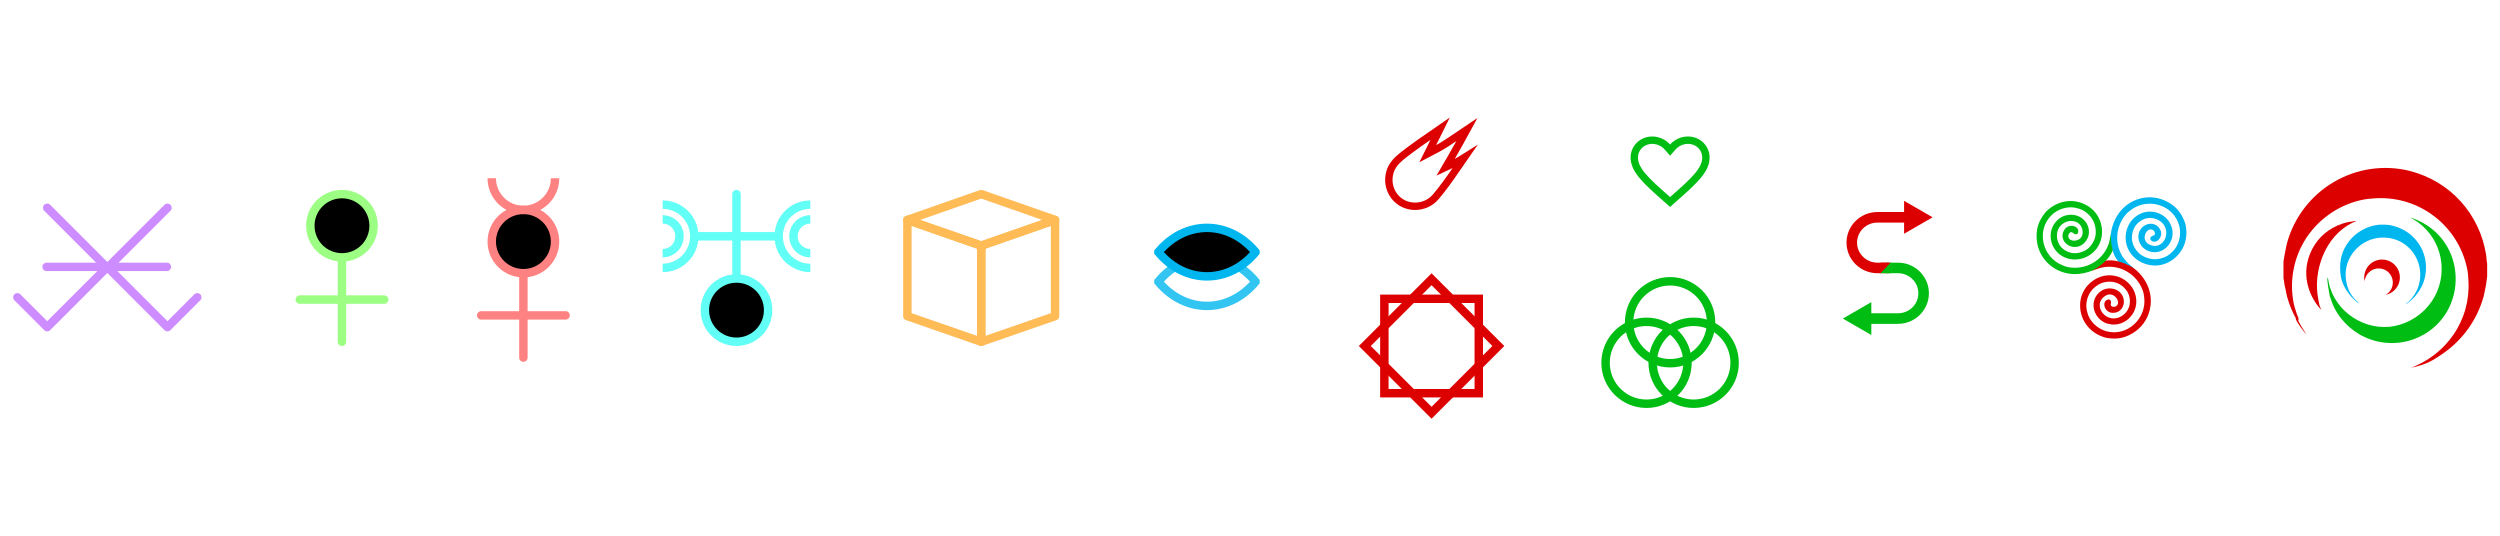
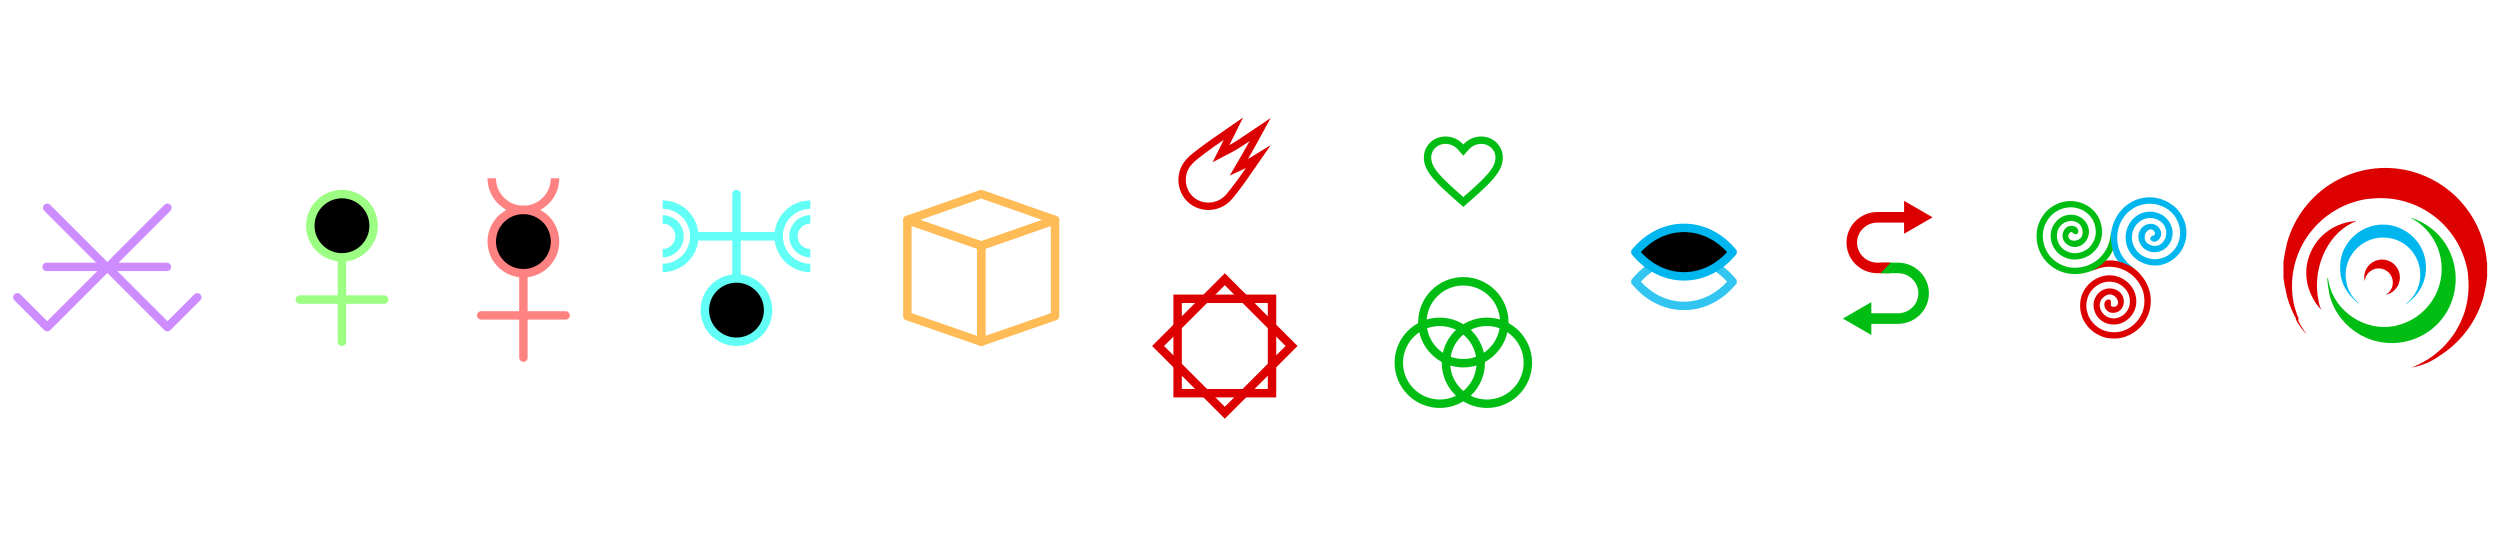
<svg xmlns="http://www.w3.org/2000/svg" width="1185" height="254" viewBox="0 0 1185 254" fill="none">
  <path d="M22.376 98.5L50.66 126.784L22.376 155.069L8.234 140.926" stroke="#CD8CFF" stroke-width="4" stroke-linecap="round" stroke-linejoin="round" />
  <path d="M79.376 98.5L51.092 126.784L79.376 155.069L93.518 140.926" stroke="#CD8CFF" stroke-width="4" stroke-linecap="round" stroke-linejoin="round" />
  <path d="M22.092 126.5L79.092 126.5" stroke="#CD8CFF" stroke-width="4" stroke-linecap="round" />
  <path d="M162.092 122L162.092 162" stroke="#9CFF84" stroke-width="4" stroke-linecap="round" />
  <path d="M142.092 142H182.092" stroke="#9CFF84" stroke-width="4" stroke-linecap="round" />
  <circle cx="162.092" cy="107" r="15" fill="black" stroke="#9CFF84" stroke-width="4" />
  <path d="M248.092 129.5L248.092 169.5" stroke="#FF8282" stroke-width="4" stroke-linecap="round" />
  <path d="M228.092 149.5H268.092" stroke="#FF8282" stroke-width="4" stroke-linecap="round" />
  <circle cx="248.092" cy="114.5" r="15" fill="black" stroke="#FF8282" stroke-width="4" />
  <path d="M263.092 84.5C263.092 92.784 256.376 99.5 248.092 99.5C239.808 99.5 233.092 92.784 233.092 84.5" stroke="#FF8282" stroke-width="4" />
  <path d="M349.092 132L349.092 92" stroke="#62FFF6" stroke-width="4" stroke-linecap="round" />
  <path d="M369.092 112L329.092 112" stroke="#62FFF6" stroke-width="4" stroke-linecap="round" />
  <circle cx="349.092" cy="147" r="15" transform="rotate(180 349.092 147)" fill="black" stroke="#62FFF6" stroke-width="4" />
  <path d="M314.092 97C322.376 97 329.092 103.716 329.092 112C329.092 120.284 322.376 127 314.092 127" stroke="#62FFF6" stroke-width="4" />
  <path d="M384.092 97C375.808 97 369.092 103.716 369.092 112C369.092 120.284 375.808 127 384.092 127" stroke="#62FFF6" stroke-width="4" />
  <path d="M384.092 104C379.674 104 376.092 107.582 376.092 112C376.092 116.418 379.674 120 384.092 120" stroke="#62FFF6" stroke-width="4" />
  <path d="M314.092 120C318.51 120 322.092 116.418 322.092 112C322.092 107.582 318.51 104 314.092 104" stroke="#62FFF6" stroke-width="4" />
  <path d="M430.092 104.25L465.092 116.393V162L430.092 149.857V104.25Z" stroke="#FFBB56" stroke-width="4" stroke-linecap="round" stroke-linejoin="round" />
  <path d="M500.092 104.25L465.092 116.393V162L500.092 149.857V104.25Z" stroke="#FFBB56" stroke-width="4" stroke-linecap="round" stroke-linejoin="round" />
  <path d="M465.092 92L500.092 104.25L465.092 116.5L430.092 104.25L465.092 92Z" stroke="#FFBB56" stroke-width="4" stroke-linecap="round" stroke-linejoin="round" />
-   <path opacity="0.8" d="M549.092 133.58C561.792 148.806 582.391 148.806 595.092 133.58V133.419C582.391 118.194 561.792 118.194 549.092 133.419V133.58Z" stroke="#00B6EF" stroke-width="4" stroke-miterlimit="10" />
-   <path d="M549.092 119.58C561.792 134.806 582.391 134.806 595.092 119.58V119.419C582.391 104.194 561.792 104.194 549.092 119.419V119.58Z" fill="black" stroke="#00B6EF" stroke-width="4" stroke-miterlimit="10" />
-   <path d="M679.153 68.001L676.742 72.85L681.535 70.329C683.809 69.133 686.945 67.054 690.349 64.753C691.956 63.666 693.634 62.522 695.337 61.376C692.937 65.765 690.552 70.133 688.041 74.443L685.227 79.274L690.293 76.91C690.802 76.672 691.52 76.24 692.138 75.859L693.824 74.813L693.832 74.808C693.928 74.75 694.024 74.692 694.12 74.633C692.699 76.668 691.309 78.711 689.919 80.729C686.917 85.089 683.906 89.354 680.518 93.326C675.442 99.276 665.909 99.317 661.021 93.141L660.791 92.843C658.8 90.128 657.958 86.74 658.446 83.409C659.288 77.751 662.913 75.192 667.878 71.392C671.18 68.896 674.593 66.544 678.044 64.178C679.565 63.135 681.093 62.087 682.619 61.027L679.153 68.001Z" stroke="#DD0000" stroke-width="3.5" stroke-miterlimit="16" />
-   <rect x="656.188" y="141.628" width="44.75" height="44.75" stroke="#DD0000" stroke-width="4" />
-   <rect x="678.562" y="132.359" width="44.75" height="44.75" transform="rotate(45 678.562 132.359)" stroke="#DD0000" stroke-width="4" />
-   <path d="M800.05 66.446C804.899 66.446 808.599 70.112 808.599 74.701C808.599 77.547 807.297 80.276 804.621 83.454C801.927 86.653 798.039 90.082 793.182 94.361L793.18 94.364L791.619 95.744L790.065 94.38H790.066C785.208 90.092 781.321 86.658 778.626 83.456C775.95 80.275 774.648 77.547 774.648 74.701C774.648 70.112 778.348 66.446 783.197 66.446C785.944 66.446 788.594 67.696 790.308 69.651L791.624 71.153L792.939 69.651C794.653 67.696 797.303 66.446 800.05 66.446Z" stroke="#00BD13" stroke-width="3.5" />
-   <circle cx="791.624" cy="152.75" r="19.417" stroke="#00BD13" stroke-width="4" />
-   <circle cx="802.797" cy="171.957" r="19.417" transform="rotate(90 802.797 171.957)" stroke="#00BD13" stroke-width="4" />
-   <circle cx="780.454" cy="171.957" r="19.417" transform="rotate(90 780.454 171.957)" stroke="#00BD13" stroke-width="4" />
+   <path d="M581.153 68.001L578.742 72.85L583.535 70.329C585.809 69.133 588.945 67.054 592.349 64.753C593.956 63.666 595.634 62.522 597.337 61.376C594.937 65.765 592.552 70.133 590.041 74.443L587.227 79.274L592.293 76.91C592.802 76.672 593.52 76.24 594.138 75.859L595.824 74.813L595.832 74.808C595.928 74.75 596.024 74.692 596.12 74.633C594.699 76.668 593.309 78.711 591.919 80.729C588.917 85.089 585.906 89.354 582.518 93.326C577.442 99.276 567.909 99.317 563.021 93.141L562.791 92.843C560.8 90.128 559.958 86.74 560.446 83.409C561.288 77.751 564.913 75.192 569.878 71.392C573.18 68.896 576.593 66.544 580.044 64.178C581.565 63.135 583.093 62.087 584.619 61.027L581.153 68.001Z" stroke="#DD0000" stroke-width="3.5" stroke-miterlimit="16" />
+   <rect x="558.188" y="141.628" width="44.75" height="44.75" stroke="#DD0000" stroke-width="4" />
+   <rect x="580.562" y="132.359" width="44.75" height="44.75" transform="rotate(45 580.562 132.359)" stroke="#DD0000" stroke-width="4" />
+   <path d="M702.05 66.446C706.899 66.446 710.599 70.112 710.599 74.701C710.599 77.547 709.297 80.276 706.621 83.454C703.927 86.653 700.039 90.082 695.182 94.361L695.18 94.364L693.619 95.744L692.065 94.38H692.066C687.208 90.092 683.321 86.658 680.626 83.456C677.95 80.275 676.648 77.547 676.648 74.701C676.648 70.112 680.348 66.446 685.197 66.446C687.944 66.446 690.594 67.696 692.308 69.651L693.624 71.153L694.939 69.651C696.653 67.696 699.303 66.446 702.05 66.446Z" stroke="#00BD13" stroke-width="3.5" />
+   <circle cx="693.624" cy="152.75" r="19.417" stroke="#00BD13" stroke-width="4" />
+   <circle cx="704.797" cy="171.957" r="19.417" transform="rotate(90 704.797 171.957)" stroke="#00BD13" stroke-width="4" />
+   <circle cx="682.454" cy="171.957" r="19.417" transform="rotate(90 682.454 171.957)" stroke="#00BD13" stroke-width="4" />
+   <path opacity="0.8" d="M775.213 133.58C787.913 148.806 808.512 148.806 821.213 133.58V133.419C808.512 118.194 787.913 118.194 775.213 133.419V133.58Z" stroke="#00B6EF" stroke-width="4" stroke-miterlimit="10" />
+   <path d="M775.213 119.58C787.913 134.806 808.512 134.806 821.213 119.58V119.419C808.512 104.194 787.913 104.194 775.213 119.419V119.58Z" fill="black" stroke="#00B6EF" stroke-width="4" stroke-miterlimit="10" />
  <path d="M902.538 95.206L916.038 103L902.538 110.795L902.538 95.206Z" fill="#DD0000" />
  <path d="M905.744 103H889.918C883.195 103 877.744 108.373 877.744 115C877.744 121.627 883.195 127 889.918 127H895.244" stroke="#DD0000" stroke-width="5" />
  <path d="M887.007 158.794L873.507 151L887.007 143.205L887.007 158.794Z" fill="#00BD13" />
  <path d="M883.801 151L899.627 151C906.35 151 911.801 145.627 911.801 139C911.801 132.373 906.35 127 899.627 127L894.301 127" stroke="#00BD13" stroke-width="5" />
  <path d="M891.301 124.5H896.301L891.301 129.5V124.5Z" fill="#DD0000" />
  <path d="M896.301 129.5L891.301 129.5L896.301 124.5L896.301 129.5Z" fill="#00BD13" />
  <path d="M1000.53 111.457C1000.62 122.377 1005.07 125.138 1009.17 129.24C1009.9 129.933 1012.02 127.804 1011.3 127.103C1010.2 126.029 1008.99 125.184 1007.94 124.043C1004.64 120.462 1003.13 119.382 1000.53 111.457Z" fill="#00B6EF" />
  <path d="M1000.85 160.416C1002.76 160.652 1005.58 160.284 1007.38 159.625C1011.94 157.956 1015.76 154.733 1017.81 150.27C1021.01 143.292 1019.5 135.52 1014.4 129.897C1013.3 128.677 1012.19 127.648 1010.78 126.713C1001.27 121.333 996.659 123.804 991.055 125.305C990.091 125.59 990.873 128.492 991.841 128.218C993.324 127.798 994.656 127.18 996.172 126.837C1004.74 124.914 1013.23 130.002 1015.89 138.325C1016.12 139.04 1016.23 140.055 1016.33 140.817C1017.7 150.81 1008.38 159.786 998.359 156.999C994.945 156.027 992.063 153.727 990.359 150.613C989.982 149.939 989.761 149.284 989.529 148.556C988.76 146.152 988.68 144.215 989.329 141.802C990.188 138.614 992.298 136.153 995.187 134.614C997.515 133.375 1000.62 133.209 1003.12 134.017C1005.41 134.759 1007.5 136.655 1008.62 138.755C1009.66 140.73 1009.87 143.393 1009.16 145.517C1007.93 149.21 1003.76 151.856 999.932 150.622C994.965 149.02 993.231 142.623 998.376 139.968C999.236 139.526 1000.24 139.444 1001.16 139.74C1002.06 140.04 1003.09 140.912 1003.52 141.759C1004.29 143.305 1004.1 144.667 1002.62 145.35C1002.36 145.471 1001.52 145.454 1001.27 145.35C1000.03 144.854 1000.68 144.185 1000.62 143.214C1000.62 142.334 999.999 141.802 999.221 141.959C996.058 142.755 997.417 147.94 1001 148.25C1006.06 148.787 1008.35 142.968 1005.42 139.213C1003.08 136.228 998.464 135.921 995.546 138.189C993.802 139.524 992.664 141.5 992.384 143.678C991.915 147.574 994.262 151.423 997.827 153.014C998.681 153.396 1000.02 153.686 1000.95 153.785C1006.66 154.395 1011.91 149.852 1012.54 144.162C1012.89 141.004 1011.96 137.838 1009.96 135.368C1007.81 132.681 1004.69 130.952 1001.27 130.557C993.718 129.753 986.692 135.764 986.033 143.309C985.33 151.355 990.48 158.072 998.179 160.082C998.929 160.278 1000.06 160.334 1000.85 160.416Z" fill="#DD0000" />
  <path d="M968.212 102.456C967.053 103.991 965.964 106.614 965.635 108.501C964.802 113.284 965.678 118.21 968.52 122.214C972.963 128.474 980.45 131.051 987.868 129.45C989.477 129.102 990.922 128.658 992.438 127.901C1001.85 122.36 1002.02 117.129 1003.52 111.525C1003.75 110.547 1000.85 109.774 1000.6 110.749C1000.22 112.243 1000.09 113.706 999.633 115.191C997.016 123.571 988.364 128.379 979.826 126.521C979.093 126.361 978.159 125.95 977.447 125.659C968.106 121.851 964.995 109.289 972.419 102.003C974.968 99.533 978.4 98.187 981.949 98.268C982.722 98.279 983.399 98.415 984.145 98.577C986.612 99.114 988.33 100.013 990.095 101.782C992.426 104.119 993.503 107.178 993.39 110.449C993.3 113.084 991.891 115.856 989.943 117.613C988.156 119.226 985.468 120.089 983.088 120.013C980.856 119.926 978.448 118.772 976.963 117.096C974.381 114.184 974.174 109.25 977.155 106.554C981.025 103.054 987.432 104.751 987.159 110.534C987.112 111.499 986.683 112.407 985.966 113.056C985.256 113.687 983.984 114.146 983.039 114.089C981.314 113.985 980.231 113.137 980.377 111.517C980.403 111.231 980.835 110.518 981.053 110.346C982.102 109.522 982.358 110.417 983.225 110.857C983.987 111.297 984.76 111.022 985.012 110.27C985.905 107.132 980.735 105.717 978.674 108.666C975.679 112.781 979.572 117.674 984.294 117.008C988.045 116.479 990.62 112.634 990.115 108.972C989.831 106.795 988.688 104.821 986.942 103.49C983.803 101.135 979.296 101.244 976.136 103.535C975.378 104.084 974.459 105.096 973.909 105.85C970.521 110.499 971.831 117.316 976.444 120.705C979.007 122.583 982.214 123.36 985.352 122.864C988.752 122.348 991.811 120.509 993.861 117.748C998.335 111.607 996.642 102.517 990.438 98.174C983.821 93.542 975.429 94.643 969.839 100.306C969.294 100.858 968.682 101.805 968.212 102.456Z" fill="#00BD13" />
  <path d="M1034.68 103.199C1033.93 101.427 1032.2 99.173 1030.73 97.945C1027.01 94.831 1022.3 93.127 1017.41 93.587C1009.77 94.304 1003.8 99.5 1001.48 106.724C1000.97 108.292 1000.63 109.765 1000.53 111.457C1000.57 115.97 1001.35 119.09 1002.55 121.487C1004.32 125.049 1007.94 124.043 1007.94 124.043C1001.99 117.586 1002.15 107.689 1008.03 101.225C1008.54 100.67 1009.36 100.066 1009.97 99.595C1017.94 93.41 1030.37 96.996 1032.97 107.068C1033.83 110.511 1033.28 114.156 1031.44 117.189C1031.04 117.854 1030.59 118.372 1030.07 118.937C1028.37 120.805 1026.74 121.843 1024.32 122.487C1021.13 123.337 1017.95 122.74 1015.17 121.008C1012.93 119.611 1011.24 117.005 1010.69 114.44C1010.18 112.086 1010.78 109.327 1012.04 107.303C1013.23 105.414 1015.43 103.906 1017.63 103.457C1021.44 102.677 1025.82 104.965 1026.66 108.894C1027.76 113.997 1023.08 118.697 1018.21 115.569C1017.4 115.045 1016.83 114.22 1016.62 113.275C1016.43 112.344 1016.67 111.012 1017.19 110.223C1018.14 108.781 1019.42 108.267 1020.75 109.203C1020.99 109.369 1021.39 110.099 1021.43 110.375C1021.62 111.695 1020.71 111.469 1019.9 112C1019.14 112.44 1018.99 113.247 1019.51 113.841C1021.78 116.183 1025.59 112.413 1024.07 109.154C1022 104.503 1015.82 105.428 1014.04 109.85C1012.62 113.363 1014.66 117.516 1018.09 118.91C1020.11 119.752 1022.39 119.749 1024.42 118.903C1028.03 117.361 1030.19 113.404 1029.78 109.522C1029.69 108.59 1029.27 107.289 1028.89 106.435C1026.56 101.177 1020 98.903 1014.76 101.203C1011.85 102.484 1009.58 104.872 1008.44 107.839C1007.18 111.041 1007.25 114.609 1008.61 117.765C1011.69 124.711 1020.41 127.789 1027.28 124.588C1034.6 121.174 1037.84 113.355 1035.73 105.683C1035.52 104.935 1035.01 103.931 1034.68 103.199Z" fill="#00B6EF" />
  <path d="M1142.61 103.165C1143 103.149 1145.85 104.34 1146.41 104.601C1170.75 115.937 1169.61 151.132 1144.3 160.719C1136.72 163.513 1128.33 163.193 1120.98 159.828C1114.02 156.691 1108.09 150.555 1105.38 143.404C1105.11 142.436 1104.38 140.822 1104.23 139.957C1103.98 138.593 1102.82 132.493 1103.27 131.515C1103.54 131.748 1103.75 133.558 1103.84 133.995C1106.79 148.004 1121.28 157.189 1134.89 154.558C1142.17 153.133 1148.58 148.881 1152.73 142.734C1160.99 130.363 1157.91 113.663 1145.78 105.109C1144.78 104.402 1143.65 103.858 1142.61 103.165Z" fill="#00BD13" />
  <path d="M1127.58 106.526C1127.86 106.513 1128.14 106.503 1128.42 106.496C1129.6 106.466 1131.18 106.448 1132.31 106.625C1136.48 107.278 1140.55 109.193 1143.6 112.103C1147.51 115.788 1149.78 120.882 1149.91 126.25C1150.03 131.852 1148.25 136.523 1144.47 140.744C1143.84 141.443 1141.15 144.031 1140.36 144.047C1140.66 143.612 1141.18 143.423 1141.56 143.073C1152.28 133.078 1146.87 115.264 1132.63 112.838C1131.34 112.635 1130.03 112.563 1128.73 112.622C1118.69 113.082 1110.74 122.115 1111.94 132.188C1112.54 137.189 1114.33 140.301 1118.03 143.635L1118 143.713C1117.75 143.652 1117.54 143.514 1117.34 143.349C1113.29 139.986 1109.97 135.292 1109.4 129.954C1108.74 123.918 1109.82 118.874 1113.65 114.089C1117.1 109.818 1122.11 107.097 1127.58 106.526Z" fill="#00B6EF" />
  <path d="M1137.37 133.168C1136.67 136.601 1133.98 139.119 1130.75 139.769C1132.4 138.853 1133.66 137.248 1134.07 135.251C1134.8 131.628 1132.47 128.093 1128.84 127.357C1125.22 126.62 1121.69 128.96 1120.95 132.583C1120.9 132.833 1120.86 133.084 1120.84 133.333C1120.59 132.205 1120.56 131.007 1120.81 129.8C1121.73 125.225 1126.2 122.27 1130.77 123.201C1135.35 124.131 1138.3 128.594 1137.37 133.168Z" fill="#DD0000" />
  <path d="M1116.7 104.73L1116.75 104.83C1116.4 105.123 1115.42 105.395 1114.95 105.629C1102.1 111.941 1096.09 128.573 1098.91 142.116C1099.33 144.142 1099.29 144.978 1100.36 146.815C1099.65 146.297 1098.28 144.613 1097.83 143.88C1092 135.237 1091.46 125.054 1097.15 116.054C1100.54 110.686 1106.17 106.922 1112.29 105.428C1113.77 105.067 1115.22 105.044 1116.7 104.73Z" fill="#DD0000" />
  <path d="M1082.36 123.915C1082.63 122.869 1082.67 121.743 1082.89 120.784C1083.32 118.916 1083.64 116.571 1084.16 114.776C1087.56 102.837 1095.42 92.661 1106.11 86.346C1116.99 79.884 1129.99 77.972 1142.27 81.027C1161.55 85.997 1175.35 101.455 1178.43 120.857C1178.63 122.151 1178.61 123.647 1178.91 124.875V131.04C1178.68 132.234 1178.63 133.785 1178.41 134.807C1178.04 136.545 1177.67 138.901 1177.22 140.578C1174.16 151.551 1167.35 161.102 1157.97 167.564C1153.43 170.655 1150.35 172.869 1142.34 174.394C1143.56 174.127 1145.03 173.405 1146.17 172.869C1152.91 169.698 1158.68 164.799 1162.91 158.672C1168.11 151.111 1170.6 142.158 1170.03 133.026C1169.92 131.219 1169.9 129.927 1169.56 128.093C1167.53 117.191 1161.25 107.54 1152.11 101.261C1144.19 95.804 1134.62 93.258 1125.04 94.056C1123.62 94.163 1122.04 94.264 1120.66 94.529C1109.52 96.625 1099.69 103.105 1093.37 112.515C1087.24 121.749 1085.04 133.041 1087.24 143.901C1087.57 145.528 1088.23 147.256 1088.69 148.861C1088.87 149.494 1089.42 150.328 1089.51 150.943C1089.5 151.644 1089.48 151.694 1089.17 152.298C1088.97 152.127 1088.74 151.854 1088.62 151.629C1086.66 148.146 1085.16 144.484 1084.07 140.638C1083.64 139.084 1083.45 137.291 1083.01 135.705C1082.68 134.517 1082.74 133.174 1082.36 131.969V123.915Z" fill="#DD0000" />
  <path d="M1088.51 149.943C1089.5 152.649 1091.04 155.107 1092.61 157.499C1092.83 157.828 1093.06 158.094 1093.26 158.445C1091.94 157.317 1088.88 152.943 1088.17 151.298C1088.48 150.694 1088.51 150.644 1088.51 149.943Z" fill="#DD0000" />
</svg>
